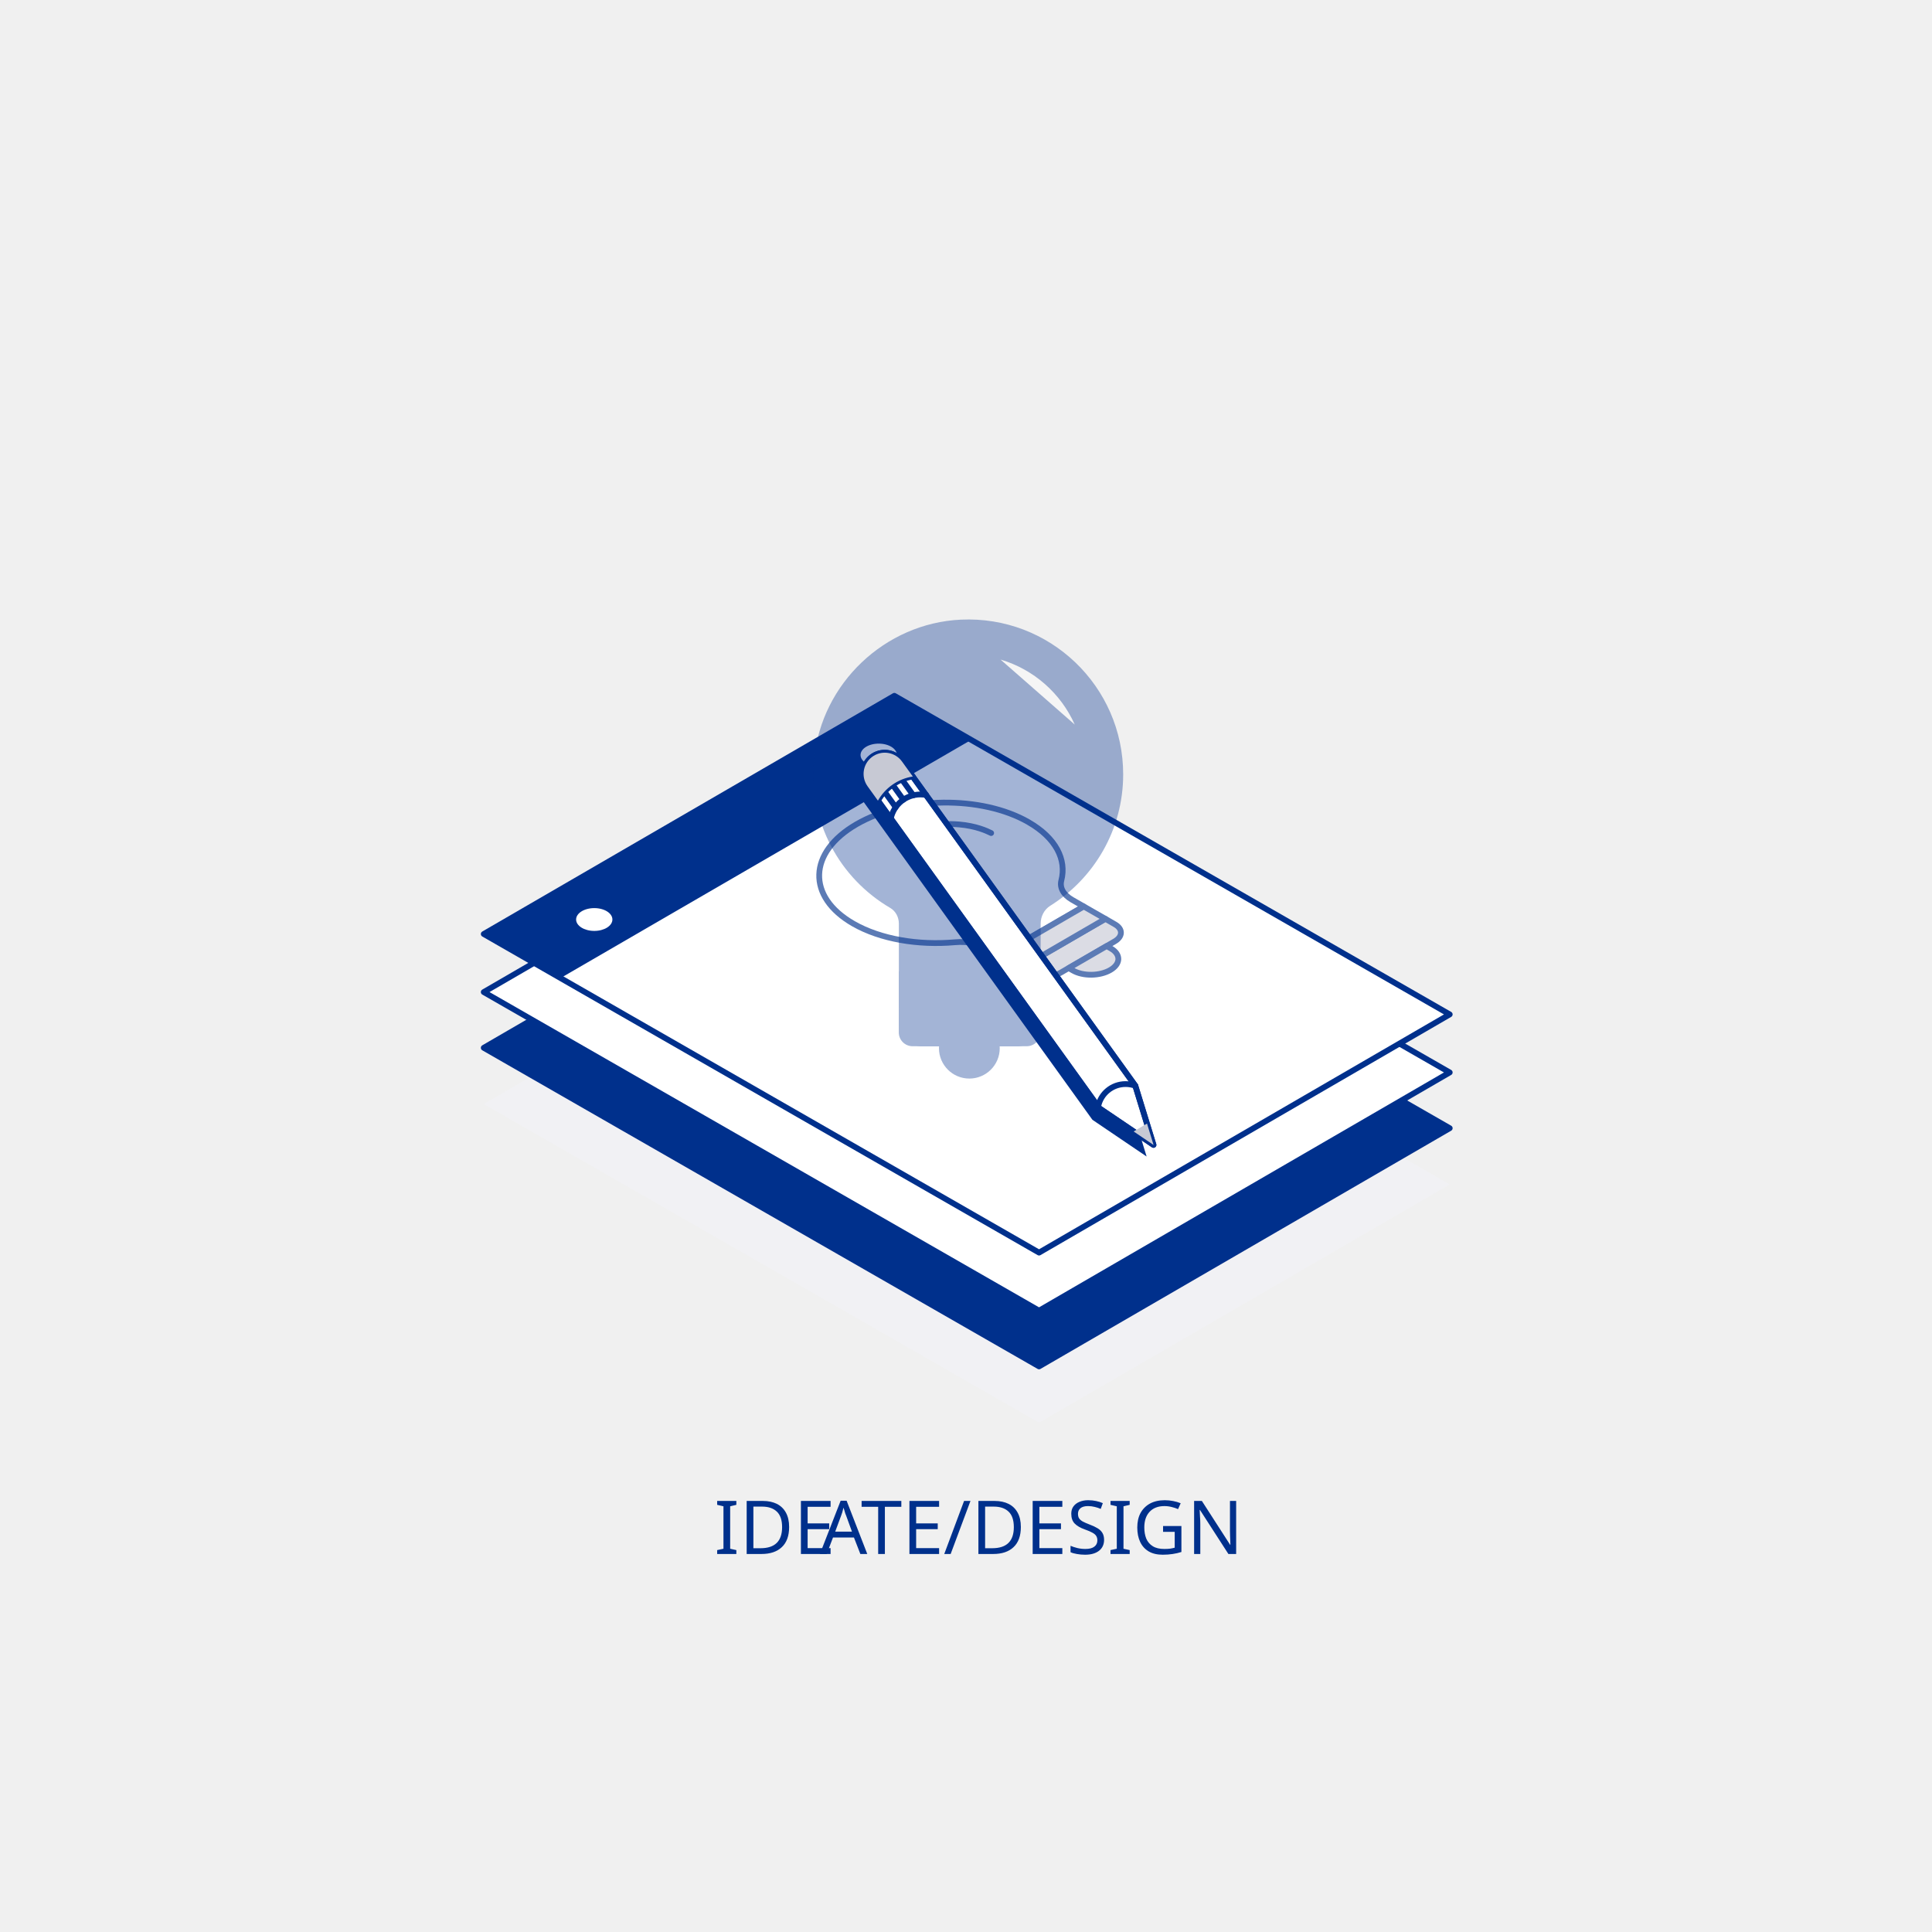
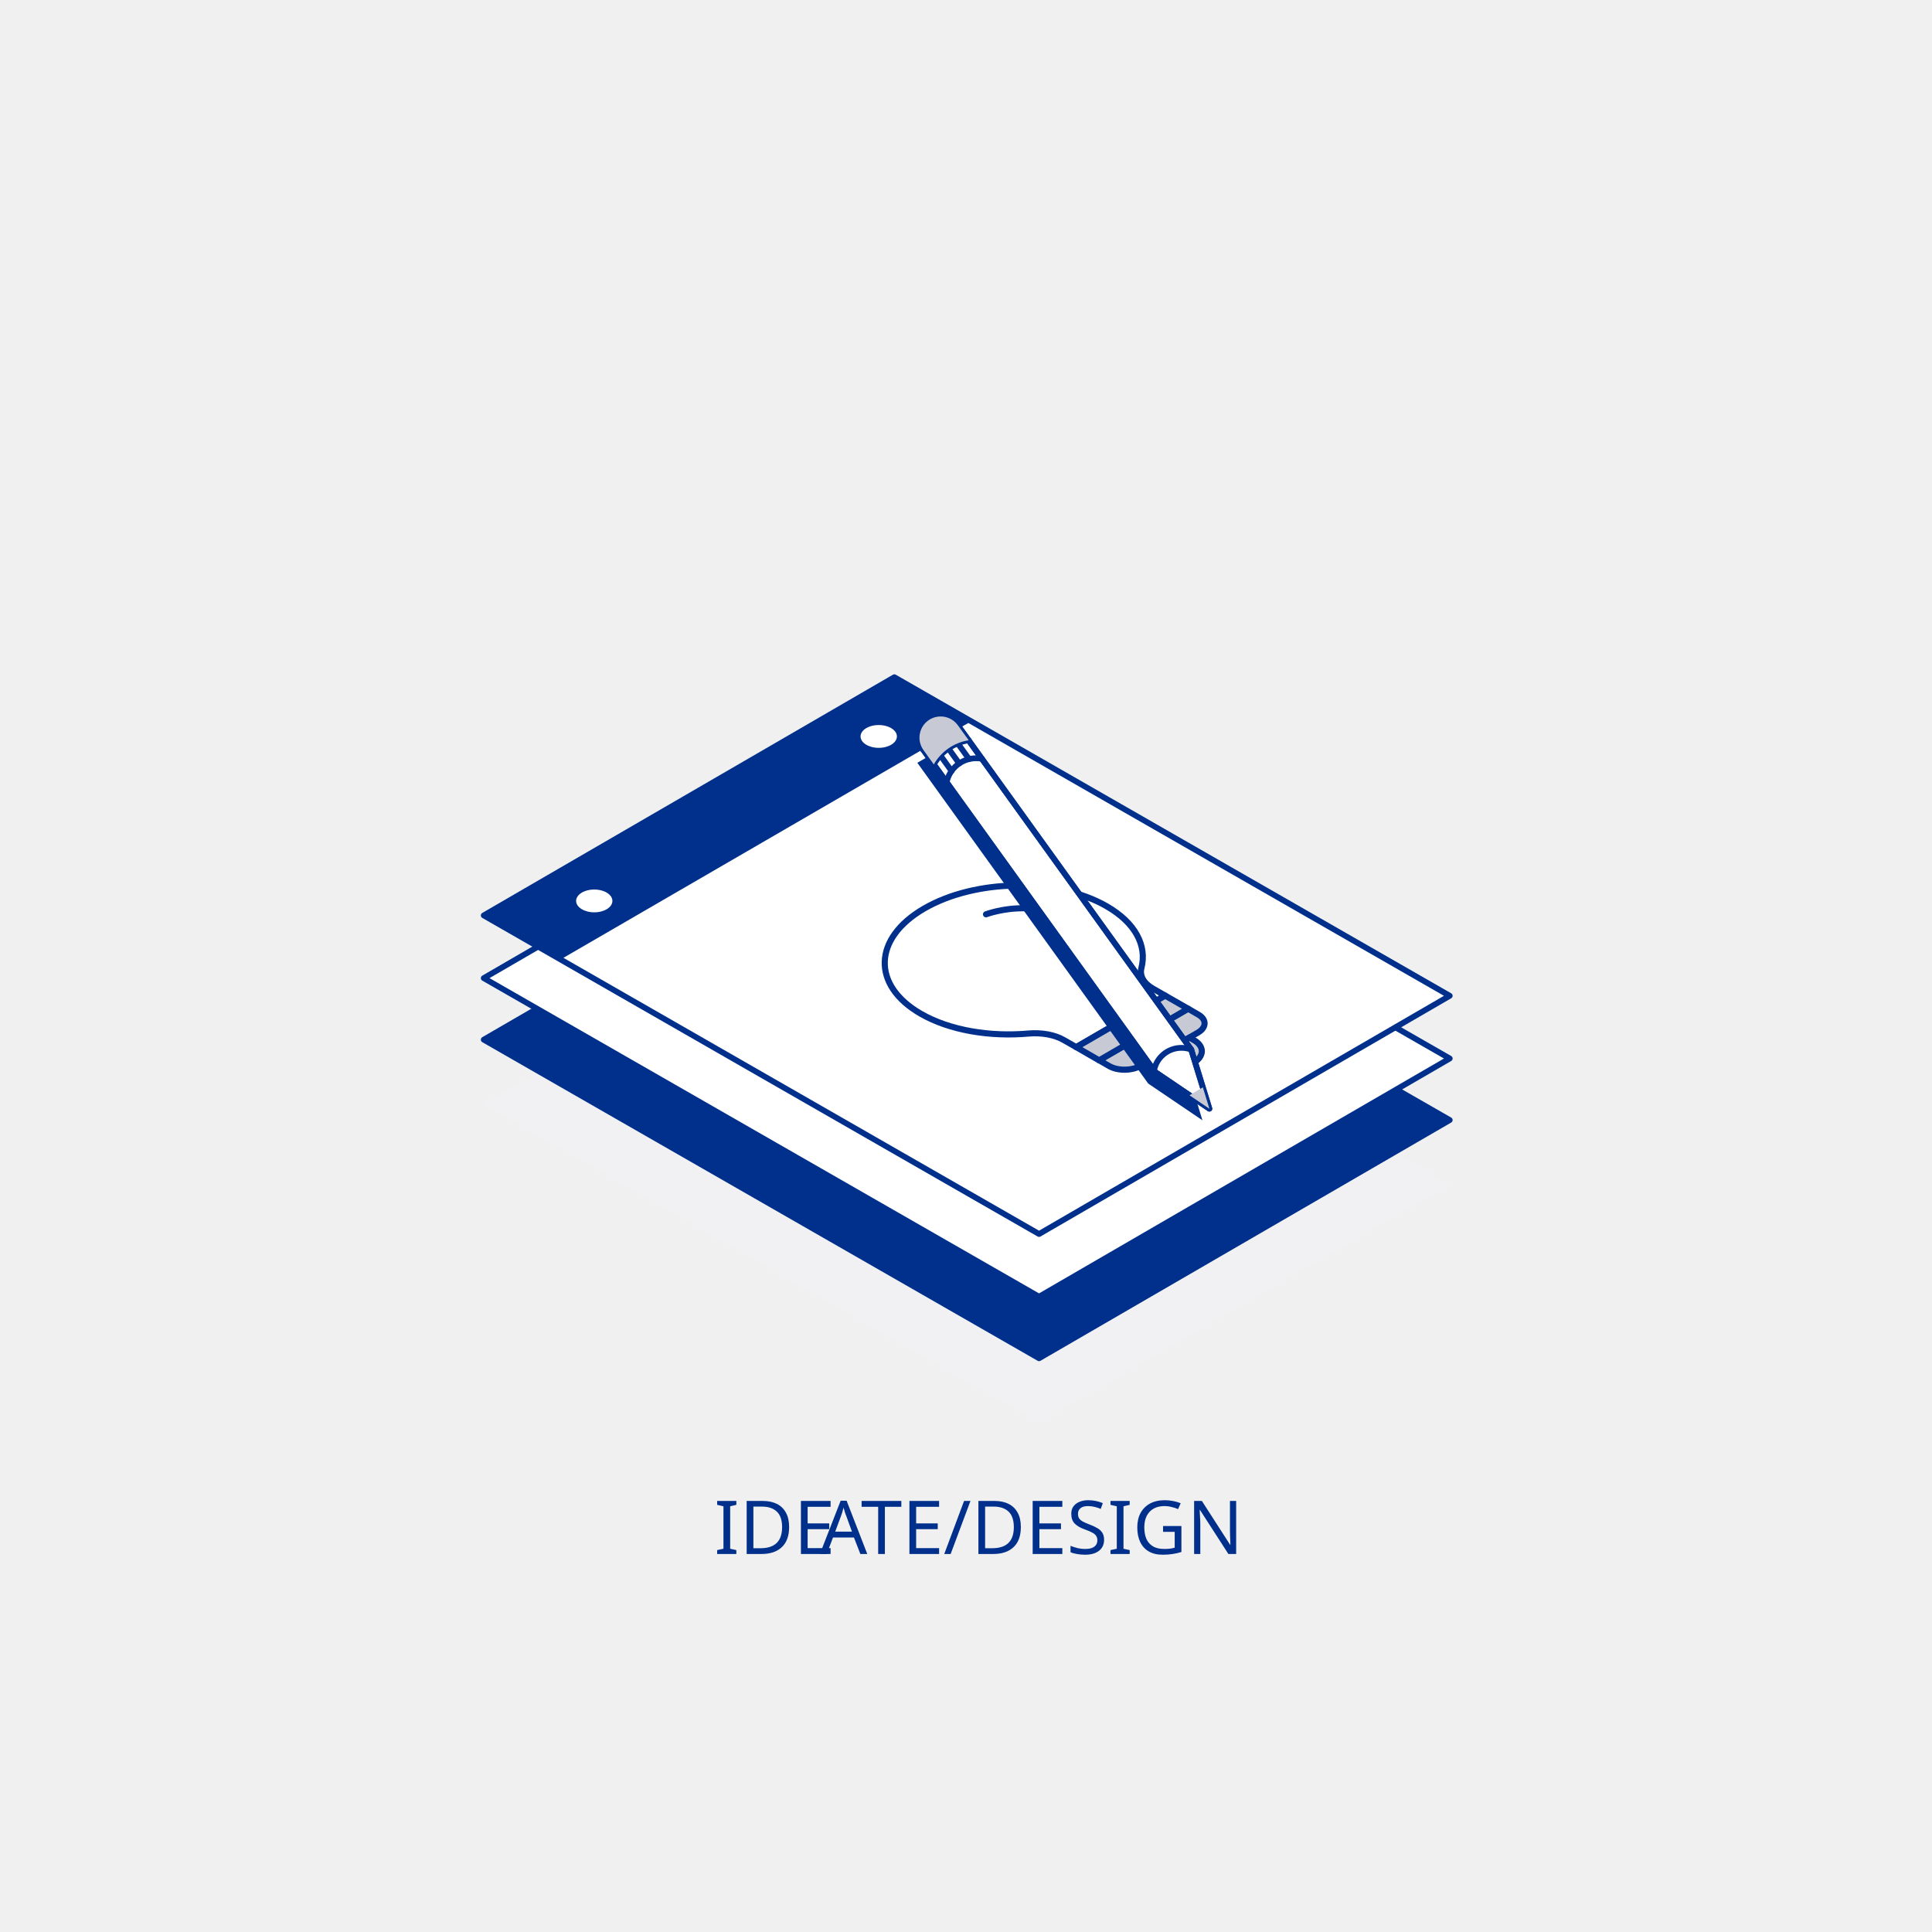
<svg xmlns="http://www.w3.org/2000/svg" id="Layer_1_copy_2" data-name="Layer 1 copy 2" viewBox="0 0 288 288">
  <defs>
    <style>
      .cls-1 {
        fill: #c7c9d4;
      }

      .cls-2 {
        fill: #fff;
      }

      .cls-3, .cls-4, .cls-5 {
        fill: #00308c;
      }

      .cls-3, .cls-6 {
        stroke: #00308c;
        stroke-linecap: round;
        stroke-linejoin: round;
        stroke-width: .86px;
      }

      .cls-7 {
        fill: #f1f1f4;
      }

      .cls-5 {
        font-family: DIN2014-Regular, 'DIN 2014';
        font-size: 11.08px;
      }

      .cls-8 {
        letter-spacing: -.03em;
      }

      .cls-6 {
        fill: none;
      }
    </style>
  </defs>
  <text class="cls-5" transform="translate(106.47 231.65)">
    <tspan x="0" y="0">IDE</tspan>
    <tspan class="cls-8" x="15.75" y="0">A</tspan>
    <tspan x="21.86" y="0">TE/DESIGN</tspan>
  </text>
  <polygon id="Pad_Shadow" data-name="Pad Shadow" class="cls-7" points="216.11 176.56 133.32 129.07 72.11 164.58 154.89 212.07 216.11 176.56" />
-   <polygon id="Pad_Bottom" data-name="Pad Bottom" class="cls-3" points="216.11 168.179 133.32 120.689 72.11 156.195 154.89 203.689 216.11 168.179" />
+   <polygon id="Pad_Bottom" data-name="Pad Bottom" class="cls-3" points="216.11 166.965 133.32 119.475 72.11 154.983 154.89 202.475 216.11 166.965" />
  <g id="Pad_Middle" data-name="Pad Middle">
-     <polygon class="cls-2" points="216.11 159.867 133.32 112.377 72.11 147.887 154.89 195.377 216.11 159.867" />
-     <polygon class="cls-6" points="216.11 159.867 133.32 112.377 72.11 147.887 154.89 195.377 216.11 159.867" />
+     <polygon class="cls-2" points="216.11 157.788 133.32 110.298 72.11 145.808 154.89 193.298 216.11 157.788" />
+     <polygon class="cls-6" points="216.11 157.788 133.32 110.298 72.11 145.808 154.89 193.298 216.11 157.788" />
  </g>
  <g id="Pad_Top" data-name="Pad Top">
-     <polygon class="cls-2" points="216.11 151.215 133.32 103.722 72.11 139.232 154.89 186.725 216.11 151.215" />
-     <polygon class="cls-6" points="216.11 151.215 133.32 103.722 72.11 139.232 154.89 186.725 216.11 151.215" />
-     <path class="cls-4" d="M133.32,103.72l-61.22,35.51 11.46,6.57 61.22,-35.51 -11.46,-6.57ZM88.59,138.77c-1.49,0.00,-2.71,-0.76,-2.71,-1.70s1.21,-1.70,2.71,-1.70 2.70,0.76,2.70,1.70 -1.21,1.70,-2.70,1.70M130.99,114.25c-1.49,0.00,-2.71,-0.76,-2.71,-1.70s1.21,-1.70,2.71,-1.70 2.71,0.76,2.71,1.70 -1.21,1.70,-2.71,1.70" />
+     <polygon class="cls-2" points="216.11 148.441 133.32 100.95 72.11 136.46 154.89 183.951 216.11 148.441" />
+     <polygon class="cls-6" points="216.11 148.441 133.32 100.95 72.11 136.46 154.89 183.951 216.11 148.441" />
+     <path class="cls-4" d="M133.32,100.95l-61.22,35.51 11.46,6.57 61.22,-35.51 -11.46,-6.57ZM88.59,136.00c-1.49,0.00,-2.71,-0.76,-2.71,-1.70s1.21,-1.70,2.71,-1.70 2.70,0.76,2.70,1.70 -1.21,1.70,-2.70,1.70M130.99,111.48c-1.49,0.00,-2.71,-0.76,-2.71,-1.70s1.21,-1.70,2.71,-1.70 2.71,0.76,2.71,1.70 -1.21,1.70,-2.71,1.70" />
  </g>
-   <g id="Bulb_One" opacity="0.64" transform="translate(-4.55, -9.66)">
+   <g id="Bulb_One" opacity="1.00" transform="translate(-2.38, -5.06) scale(1.06)">
    <path class="cls-1" d="M169.33,146.63l1.44.83c1.2.69,1.16,1.83-.08,2.54l-8.02,4.65c-1.24.72-3.21.74-4.41.06l-1.44-.83,12.51-7.25Z" />
    <path class="cls-6" d="M169.33,146.63l1.44.83c1.2.69,1.16,1.83-.08,2.54l-8.02,4.65c-1.24.72-3.21.74-4.41.06l-1.44-.83,12.51-7.25Z" />
    <path class="cls-2" d="M157.87,132.22c4.08,2.34,5.7,5.58,4.89,8.7-.27,1.06.31,2.12,1.59,2.86l1.75,1-12.51,7.25-1.75-1c-1.28-.74-3.11-1.07-4.95-.91-5.42.48-11.05-.43-15.13-2.77-6.97-4-6.76-10.64.47-14.82,7.23-4.18,18.66-4.32,25.63-.32" />
    <path class="cls-6" d="M157.87,132.22c4.08,2.34,5.7,5.58,4.89,8.7-.27,1.06.31,2.12,1.59,2.86l1.75,1-12.51,7.25-1.75-1c-1.28-.74-3.11-1.07-4.95-.91-5.42.48-11.05-.43-15.13-2.77-6.97-4-6.76-10.64.47-14.82,7.23-4.18,18.66-4.32,25.63-.32Z" />
    <polygon class="cls-1" points="153.61 152.04 166.11 144.79 169.33 146.63 156.82 153.89 153.61 152.04" />
    <polygon class="cls-6" points="153.61 152.04 166.11 144.79 169.33 146.63 156.82 153.89 153.61 152.04" />
    <path class="cls-1" d="M169.52,150.69l.63.36c.76.43,1.12,1.01,1.11,1.59-.02.58-.42,1.17-1.2,1.62-1.56.91-4.06.94-5.57.07l-.63-.36,5.67-3.29Z" />
    <path class="cls-6" d="M169.52,150.69l.63.36c.76.43,1.12,1.01,1.11,1.59-.02.58-.42,1.17-1.2,1.62-1.56.91-4.06.94-5.57.07l-.63-.36,5.67-3.29Z" />
    <path class="cls-2" d="M140.91,133.35c.73-.25,3.31-1.08,6.62-.79,2.47.21,4.09.94,4.77,1.28" />
    <path class="cls-6" d="M140.91,133.35c.73-.25,3.31-1.08,6.62-.79,2.47.21,4.09.94,4.77,1.28" />
  </g>
-   <g id="Bulb_Two" opacity="0.36">
-     <g class="cls-12">
-       <circle class="cls-4" cx="144.5" cy="156.25" r="4.53" />
-     </g>
-     <path class="cls-5" d="M167.43,115.43c0-13.12-10.95-23.69-24.22-23.06-11.29.54-20.75,9.5-21.84,20.76-.92,9.45,3.88,17.85,11.33,22.21.82.48,1.29,1.38,1.29,2.33v14.86c0,1.9,1.54,3.45,3.45,3.45h14.16c1.95,0,3.53-1.58,3.53-3.53v-14.76c0-1.08.52-2.1,1.43-2.67,6.52-4.08,10.87-11.32,10.87-19.58Z" />
-     <rect class="cls-4" x="133.98" y="144.81" width="21.14" height="5.57" />
-     <path class="cls-4" d="M133.98,150.39h21.14v3.49c0,1.15-.93,2.08-2.08,2.08h-17c-1.14,0-2.06-.92-2.06-2.06v-3.51h0Z" />
-     <path class="cls-2" d="M149.15,98.32c4.95,1.46,8.99,5.04,11.06,9.69" />
-   </g>
  <g id="Pencil">
-     <polygon class="cls-4" points="133.92 115.918 128.424 119.108 162.844 166.925 170.924 172.398 168.22 163.575 133.92 115.918" />
-     <path class="cls-2" d="M129.33,117.21l34.54,47.99 8.08,5.47 -2.71,-8.82 -34.79,-48.33c-0.97,-1.35,-2.82,-1.72,-4.24,-0.84 -1.55,0.97,-1.96,3.04,-0.89,4.53" />
-     <path class="cls-6" d="M129.33,117.21l34.54,47.99 8.08,5.47 -2.71,-8.82 -34.79,-48.33c-0.97,-1.35,-2.82,-1.72,-4.24,-0.84 -1.55,0.97,-1.96,3.04,-0.89,4.53Z" />
-     <path class="cls-6" d="M163.70,164.96c0.37,-1.92,2.06,-3.36,4.09,-3.36 0.51,0.00,1.00,0.09,1.46,0.26" />
-     <path class="cls-6" d="M138.06,118.51c-0.28,-0.05,-0.57,-0.08,-0.86,-0.08 -2.17,0.00,-3.98,1.53,-4.41,3.58" />
-     <path class="cls-6" d="M136.07,115.75c-2.23,0.35,-4.12,1.71,-5.20,3.60" />
-     <line class="cls-6" x1="134.45" y1="116.20" x2="136.14" y2="118.55" />
-     <line class="cls-6" x1="133.05" y1="116.97" x2="134.66" y2="119.21" />
-     <line class="cls-6" x1="131.85" y1="118.01" x2="133.52" y2="120.33" />
-     <path class="cls-6" d="M129.33,117.21l34.54,47.99 8.08,5.47 -2.71,-8.82 -34.79,-48.33c-0.97,-1.35,-2.82,-1.72,-4.24,-0.84 -1.55,0.97,-1.96,3.04,-0.89,4.53Z" />
-     <polygon class="cls-1" points="171.96 170.678 170.984 167.485 168.994 168.668 171.96 170.678" />
-     <path class="cls-1" d="M134.46,113.52c-0.97,-1.35,-2.82,-1.72,-4.24,-0.84 -1.55,0.97,-1.96,3.04,-0.89,4.53l1.54,2.14c1.07,-1.89,2.97,-3.25,5.20,-3.60l-1.61,-2.23Z" />
+     <polygon class="cls-4" points="142.244 110.519 136.746 113.709 171.166 161.527 179.246 166.999 176.544 158.177 142.244 110.519" />
+     <path class="cls-2" d="M137.66,111.81l34.54,47.99 8.08,5.47 -2.71,-8.82 -34.79,-48.33c-0.97,-1.35,-2.82,-1.72,-4.24,-0.84 -1.55,0.97,-1.96,3.04,-0.89,4.53" />
+     <path class="cls-6" d="M137.66,111.81l34.54,47.99 8.08,5.47 -2.71,-8.82 -34.79,-48.33c-0.97,-1.35,-2.82,-1.72,-4.24,-0.84 -1.55,0.97,-1.96,3.04,-0.89,4.53Z" />
+     <path class="cls-6" d="M172.03,159.56c0.37,-1.92,2.06,-3.36,4.09,-3.36 0.51,0.00,1.00,0.09,1.46,0.26" />
+     <path class="cls-6" d="M146.38,113.11c-0.28,-0.05,-0.57,-0.08,-0.86,-0.08 -2.17,0.00,-3.98,1.53,-4.41,3.58" />
+     <path class="cls-6" d="M144.40,110.35c-2.23,0.35,-4.12,1.71,-5.20,3.60" />
+     <line class="cls-6" x1="142.77" y1="110.81" x2="144.46" y2="113.16" />
+     <line class="cls-6" x1="141.38" y1="111.57" x2="142.99" y2="113.81" />
+     <line class="cls-6" x1="140.18" y1="112.61" x2="141.85" y2="114.93" />
+     <path class="cls-6" d="M137.66,111.81l34.54,47.99 8.08,5.47 -2.71,-8.82 -34.79,-48.33c-0.97,-1.35,-2.82,-1.72,-4.24,-0.84 -1.55,0.97,-1.96,3.04,-0.89,4.53Z" />
+     <polygon class="cls-1" points="180.284 165.279 179.306 162.087 177.316 163.269 180.284 165.279" />
+     <path class="cls-1" d="M142.79,108.12c-0.97,-1.35,-2.82,-1.72,-4.24,-0.84 -1.55,0.97,-1.96,3.04,-0.89,4.53l1.54,2.14c1.07,-1.89,2.97,-3.25,5.20,-3.60l-1.61,-2.23Z" />
  </g>
</svg>
